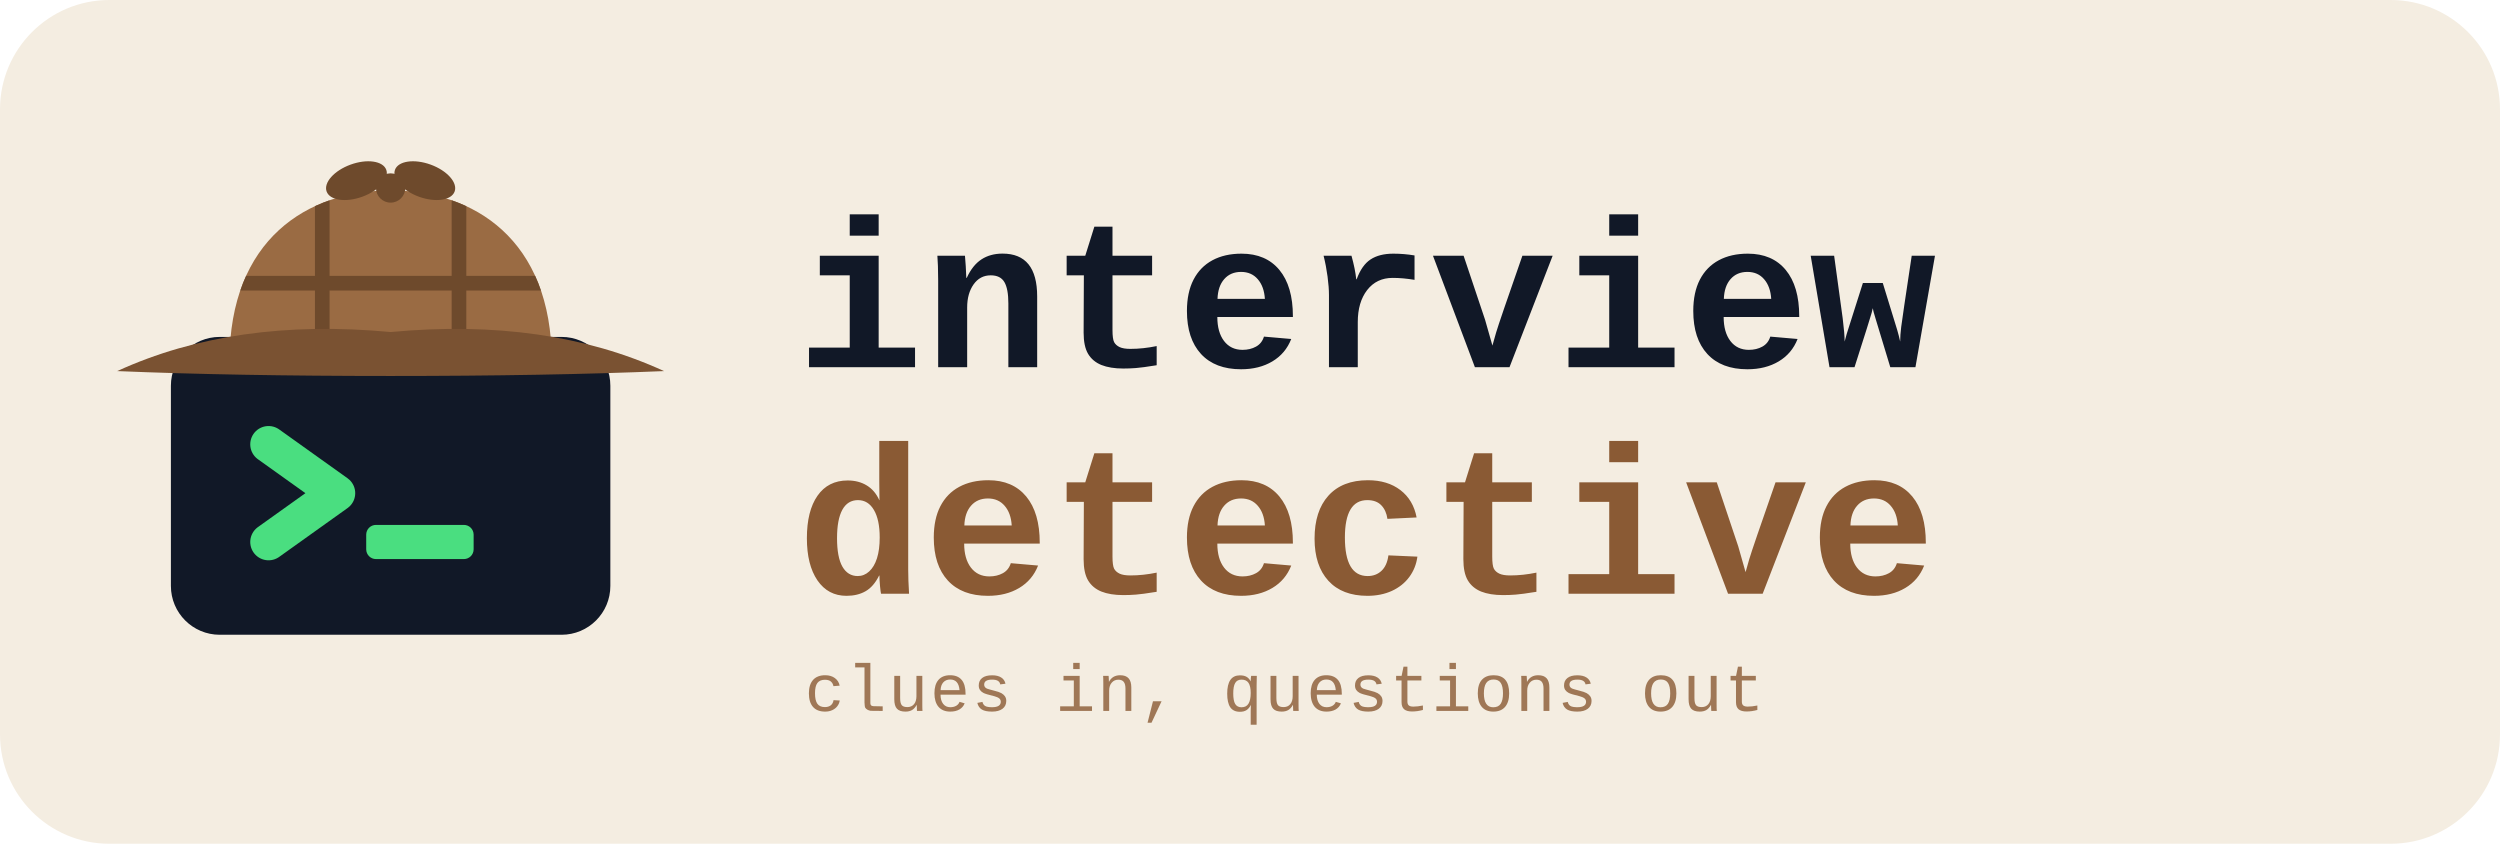
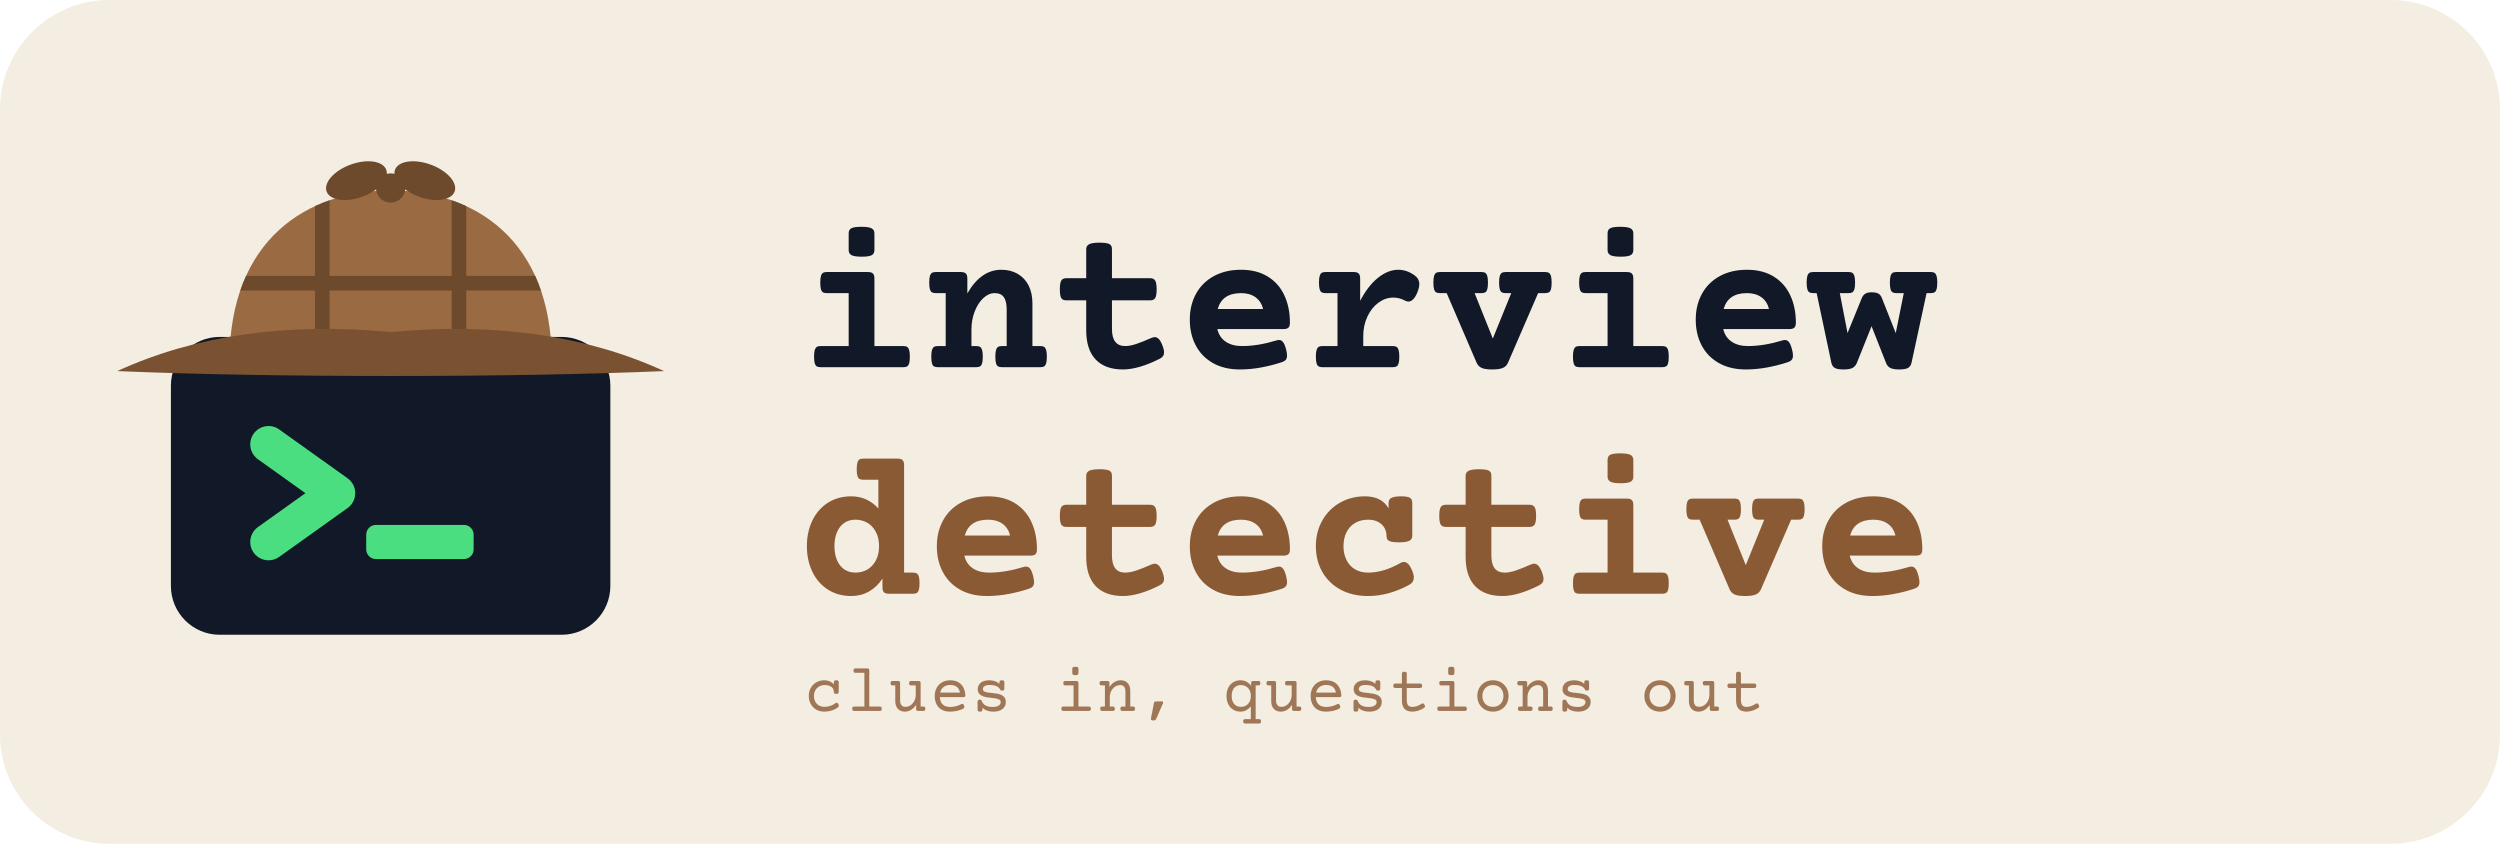
<svg xmlns="http://www.w3.org/2000/svg" viewBox="0 0 640 216" role="img" aria-label="interview-detective">
  <rect width="640" height="216" rx="28" fill="#F4EDE1" />
  <g transform="translate(20 20) scale(0.625)">
    <defs>
      <clipPath id="dome">
        <path d="M62 116 C62 66 94 46 128 46 C162 46 194 66 194 116 Z" />
      </clipPath>
    </defs>
    <rect x="38" y="106" width="180" height="122" rx="20" fill="#111827" />
    <path d="M78 150 L106 170 L78 190" fill="none" stroke="#4ADE80" stroke-width="15" stroke-linecap="round" stroke-linejoin="round" />
    <rect x="118" y="183" width="44" height="14" rx="4" fill="#4ADE80" />
    <path d="M62 116 C62 66 94 46 128 46 C162 46 194 66 194 116 Z" fill="#9A6B43" />
    <g clip-path="url(#dome)" stroke="#6E4A2C" stroke-width="6">
      <path d="M100 30 V120 M156 30 V120 M50 84 H210" />
    </g>
    <path d="M16 120 Q64 98 128 104 Q192 98 240 120 Q192 122 128 122 Q64 122 16 120 Z" fill="#7A5232" />
    <g fill="#6E4A2C">
      <ellipse cx="114" cy="42" rx="13" ry="7" transform="rotate(-20 114 42)" />
      <ellipse cx="142" cy="42" rx="13" ry="7" transform="rotate(20 142 42)" />
      <circle cx="128" cy="45" r="6" />
    </g>
  </g>
-   <g font-family="'Courier Prime', 'Courier New', Courier, monospace" font-weight="700" font-size="54">
-     <text x="204" y="94" fill="#111827">interview</text>
-     <text x="204" y="152" fill="#8A5A34">detective</text>
-   </g>
-   <text x="206" y="182" fill="#8A5A34" fill-opacity="0.8" font-family="'Courier Prime', 'Courier New', Courier, monospace" font-weight="400" font-size="17" letter-spacing="0.5">clues in, questions out</text>
+   <path fill="#111827" d="M223.85 71.3V88.59H231.26Q231.9 88.59 232.24 88.82Q232.58 89.04 232.75 89.62Q232.92 90.2 232.92 91.31Q232.92 92.42 232.75 93Q232.58 93.58 232.24 93.79Q231.9 94 231.26 94H210.06Q209.43 94 209.09 93.79Q208.75 93.58 208.57 93Q208.4 92.42 208.4 91.31Q208.4 90.2 208.57 89.62Q208.75 89.04 209.09 88.82Q209.43 88.59 210.06 88.59H217.26V75.04H211.65Q211.01 75.04 210.67 74.83Q210.33 74.62 210.16 74.04Q209.99 73.46 209.99 72.35Q209.99 71.25 210.16 70.67Q210.33 70.08 210.67 69.86Q211.01 69.64 211.65 69.64H222.19Q223.09 69.64 223.47 70.02Q223.85 70.4 223.85 71.3ZM223.85 59.72V64.05Q223.85 64.94 223.16 65.33Q222.46 65.71 220.61 65.71Q218.77 65.71 218.01 65.33Q217.26 64.94 217.26 64.05V59.72Q217.26 58.8 217.95 58.43Q218.63 58.06 220.48 58.06Q222.35 58.06 223.1 58.44Q223.85 58.83 223.85 59.72ZM264.3 77.65V88.59H266.33Q266.96 88.59 267.31 88.82Q267.65 89.04 267.82 89.62Q267.99 90.2 267.99 91.31Q267.99 92.42 267.82 93Q267.65 93.58 267.31 93.79Q266.96 94 266.33 94H256.47Q255.84 94 255.5 93.79Q255.15 93.58 254.98 93Q254.81 92.42 254.81 91.31Q254.81 90.2 254.98 89.62Q255.15 89.04 255.5 88.82Q255.84 88.59 256.47 88.59H257.71V79.21Q257.71 77.15 257 76.1Q256.29 75.04 254.62 75.04Q253.1 75.04 251.72 76.32Q250.35 77.6 249.52 79.74Q248.69 81.87 248.69 84.3V88.59H249.93Q250.56 88.59 250.91 88.82Q251.25 89.04 251.42 89.62Q251.59 90.2 251.59 91.31Q251.59 92.42 251.42 93Q251.25 93.58 250.91 93.79Q250.56 94 249.93 94H240.07Q239.44 94 239.09 93.79Q238.75 93.58 238.58 93Q238.41 92.42 238.41 91.31Q238.41 90.2 238.58 89.62Q238.75 89.04 239.09 88.82Q239.44 88.59 240.07 88.59H242.1V75.04H239.54Q238.91 75.04 238.57 74.83Q238.22 74.62 238.05 74.04Q237.88 73.46 237.88 72.35Q237.88 71.25 238.05 70.67Q238.22 70.08 238.57 69.86Q238.91 69.64 239.54 69.64H245.98Q246.87 69.64 247.26 70.02Q247.64 70.4 247.64 71.3V75.12Q251.12 69.06 256.34 69.06Q258.74 69.06 260.54 70.11Q262.35 71.17 263.33 73.1Q264.3 75.04 264.3 77.65ZM284.66 63.78V71.22H294.44Q295.36 71.22 295.73 71.83Q296.1 72.43 296.1 74.07Q296.1 75.7 295.73 76.29Q295.36 76.89 294.44 76.89H284.66V84.22Q284.66 88.59 288.06 88.59Q289.27 88.59 290.89 88.05Q292.51 87.51 294.68 86.54Q295.26 86.3 295.6 86.3Q296.15 86.3 296.63 86.76Q297.1 87.22 297.52 88.28Q298 89.46 298 90.2Q298 90.78 297.72 91.17Q297.45 91.55 296.89 91.84Q291.46 94.58 287.48 94.58Q282.89 94.58 280.48 92.02Q278.07 89.46 278.07 84.56V76.89H272.98Q272.05 76.89 271.68 76.29Q271.32 75.7 271.32 74.07Q271.32 72.43 271.68 71.83Q272.05 71.22 272.98 71.22H278.07V63.78Q278.07 62.89 278.87 62.5Q279.67 62.12 281.55 62.12Q282.79 62.12 283.46 62.29Q284.13 62.46 284.39 62.81Q284.66 63.15 284.66 63.78ZM330.22 82.61Q330.22 83.51 329.84 83.88Q329.46 84.24 328.56 84.24H311.63Q312.13 86.35 313.78 87.47Q315.43 88.59 317.96 88.59Q322.05 88.59 326.82 87.14Q327.13 87.04 327.45 87.04Q328.03 87.04 328.45 87.57Q328.88 88.09 329.22 89.36Q329.48 90.33 329.48 91.02Q329.48 91.71 329.18 92.09Q328.88 92.47 328.19 92.71Q325.55 93.58 322.81 94.08Q320.07 94.58 317.43 94.58Q313.42 94.58 310.52 92.95Q307.62 91.31 306.11 88.42Q304.59 85.54 304.59 81.82Q304.59 78.13 306.17 75.23Q307.75 72.33 310.73 70.69Q313.71 69.06 317.7 69.06Q321.7 69.06 324.52 70.78Q327.35 72.51 328.78 75.58Q330.22 78.65 330.22 82.61ZM311.74 79.1H323.34Q322.89 77.18 321.43 76.11Q319.96 75.04 317.7 75.04Q312.87 75.04 311.74 79.1ZM362.18 70.53Q363.34 71.38 363.34 72.75Q363.34 73.62 362.86 74.8Q362.39 75.99 361.79 76.6Q361.2 77.2 360.54 77.2Q360.17 77.2 359.75 76.99Q358.27 76.18 356.69 76.18Q354.66 76.18 352.9 77.47Q351.13 78.76 350.06 81.03Q348.99 83.29 348.99 86.09V88.59H356.56Q357.19 88.59 357.54 88.82Q357.88 89.04 358.05 89.62Q358.22 90.2 358.22 91.31Q358.22 92.42 358.05 93Q357.88 93.58 357.54 93.79Q357.19 94 356.56 94H338.53Q337.89 94 337.55 93.79Q337.21 93.58 337.04 93Q336.86 92.42 336.86 91.31Q336.86 90.2 337.04 89.62Q337.21 89.04 337.55 88.82Q337.89 88.59 338.53 88.59H342.4V75.04H339.32Q338.68 75.04 338.34 74.83Q338 74.62 337.83 74.04Q337.66 73.46 337.66 72.35Q337.66 71.25 337.83 70.67Q338 70.08 338.34 69.86Q338.68 69.64 339.32 69.64H346.54Q347.44 69.64 347.82 70.02Q348.2 70.4 348.2 71.3V77.02Q350.18 73.2 352.75 71.13Q355.32 69.06 357.96 69.06Q360.2 69.06 362.18 70.53ZM397.22 72.35Q397.22 73.46 397.05 74.04Q396.88 74.62 396.53 74.83Q396.19 75.04 395.56 75.04H393.76L386.04 92.87Q385.64 93.79 384.75 94.18Q383.85 94.58 382 94.58Q380.16 94.58 379.29 94.18Q378.42 93.79 378.02 92.87L370.35 75.04H368.61Q367.98 75.04 367.63 74.83Q367.29 74.62 367.12 74.04Q366.95 73.46 366.95 72.35Q366.95 71.25 367.12 70.67Q367.29 70.08 367.63 69.86Q367.98 69.64 368.61 69.64H379.26Q379.9 69.64 380.24 69.86Q380.58 70.08 380.75 70.67Q380.92 71.25 380.92 72.35Q380.92 73.46 380.75 74.04Q380.58 74.62 380.24 74.83Q379.9 75.04 379.26 75.04H377.5L382.16 86.67L386.88 75.04H385.43Q384.8 75.04 384.46 74.83Q384.11 74.62 383.94 74.04Q383.77 73.46 383.77 72.35Q383.77 71.25 383.94 70.67Q384.11 70.08 384.46 69.86Q384.8 69.64 385.43 69.64H395.56Q396.19 69.64 396.53 69.86Q396.88 70.08 397.05 70.67Q397.22 71.25 397.22 72.35ZM418.13 71.3V88.59H425.54Q426.17 88.59 426.51 88.82Q426.86 89.04 427.03 89.62Q427.2 90.2 427.2 91.31Q427.2 92.42 427.03 93Q426.86 93.58 426.51 93.79Q426.17 94 425.54 94H404.34Q403.71 94 403.36 93.79Q403.02 93.58 402.85 93Q402.68 92.42 402.68 91.31Q402.68 90.2 402.85 89.62Q403.02 89.04 403.36 88.82Q403.71 88.59 404.34 88.59H411.54V75.04H405.92Q405.29 75.04 404.94 74.83Q404.6 74.62 404.43 74.04Q404.26 73.46 404.26 72.35Q404.26 71.25 404.43 70.67Q404.6 70.08 404.94 69.86Q405.29 69.64 405.92 69.64H416.47Q417.36 69.64 417.75 70.02Q418.13 70.4 418.13 71.3ZM418.13 59.72V64.05Q418.13 64.94 417.43 65.33Q416.73 65.71 414.88 65.71Q413.04 65.71 412.29 65.33Q411.54 64.94 411.54 64.05V59.72Q411.54 58.8 412.22 58.43Q412.91 58.06 414.75 58.06Q416.62 58.06 417.38 58.44Q418.13 58.83 418.13 59.72ZM459.74 82.61Q459.74 83.51 459.35 83.88Q458.97 84.24 458.07 84.24H441.15Q441.65 86.35 443.3 87.47Q444.94 88.59 447.47 88.59Q451.56 88.59 456.33 87.14Q456.65 87.04 456.97 87.04Q457.55 87.04 457.97 87.57Q458.39 88.09 458.73 89.36Q459 90.33 459 91.02Q459 91.71 458.69 92.09Q458.39 92.47 457.71 92.71Q455.07 93.58 452.33 94.08Q449.58 94.58 446.95 94.58Q442.94 94.58 440.04 92.95Q437.14 91.31 435.62 88.42Q434.11 85.54 434.11 81.82Q434.11 78.13 435.69 75.23Q437.27 72.33 440.25 70.69Q443.23 69.06 447.21 69.06Q451.22 69.06 454.04 70.78Q456.86 72.51 458.3 75.58Q459.74 78.65 459.74 82.61ZM441.25 79.1H452.85Q452.41 77.18 450.94 76.11Q449.48 75.04 447.21 75.04Q442.39 75.04 441.25 79.1ZM495.94 72.35Q495.94 73.46 495.77 74.04Q495.59 74.62 495.25 74.83Q494.91 75.04 494.28 75.04H493.2L489.35 92.87Q489.13 93.82 488.44 94.2Q487.74 94.58 486.16 94.58Q484.63 94.58 483.89 94.18Q483.15 93.79 482.81 92.87L479.12 83.51L475.37 92.87Q475 93.79 474.26 94.18Q473.53 94.58 471.97 94.58Q470.39 94.58 469.72 94.2Q469.04 93.82 468.83 92.87L465.06 75.04H464.17Q463.53 75.04 463.19 74.83Q462.85 74.62 462.68 74.04Q462.5 73.46 462.5 72.35Q462.5 71.25 462.68 70.67Q462.85 70.08 463.19 69.86Q463.53 69.64 464.17 69.64H473.24Q473.87 69.64 474.21 69.86Q474.55 70.08 474.73 70.67Q474.9 71.25 474.9 72.35Q474.9 73.46 474.73 74.04Q474.55 74.62 474.21 74.83Q473.87 75.04 473.24 75.04H470.99L472.97 85.27L476.61 76.33Q476.9 75.6 477.48 75.21Q478.06 74.83 479.14 74.83Q480.28 74.83 480.84 75.15Q481.41 75.46 481.7 76.15L485.31 85.27L487.37 75.04H485.47Q484.84 75.04 484.49 74.83Q484.15 74.62 483.98 74.04Q483.81 73.46 483.81 72.35Q483.81 71.25 483.98 70.67Q484.15 70.08 484.49 69.86Q484.84 69.64 485.47 69.64H494.28Q494.91 69.64 495.25 69.86Q495.59 70.08 495.77 70.67Q495.94 71.25 495.94 72.35Z" />
+   <path fill="#8A5A34" d="M231.45 119.07V146.59H233.74Q234.38 146.59 234.72 146.81Q235.06 147.02 235.23 147.6Q235.4 148.18 235.4 149.28Q235.4 150.39 235.23 150.97Q235.06 151.55 234.72 151.78Q234.38 152 233.74 152H227.57Q226.68 152 226.29 151.62Q225.91 151.24 225.91 150.34V148.12Q224.54 150.23 222.48 151.41Q220.43 152.58 217.92 152.58Q214.47 152.58 211.88 150.89Q209.3 149.21 207.93 146.3Q206.56 143.4 206.56 139.82Q206.56 136.23 207.93 133.33Q209.3 130.43 211.88 128.74Q214.47 127.06 217.92 127.06Q219.98 127.06 221.75 127.86Q223.51 128.67 224.86 130.17V122.81H220.98Q220.35 122.81 220 122.6Q219.66 122.39 219.49 121.81Q219.32 121.23 219.32 120.12Q219.32 119.01 219.49 118.43Q219.66 117.85 220 117.63Q220.35 117.41 220.98 117.41H229.79Q230.68 117.41 231.07 117.79Q231.45 118.17 231.45 119.07ZM213.62 139.82Q213.62 141.88 214.27 143.4Q214.92 144.93 216.13 145.76Q217.34 146.59 218.98 146.59Q220.66 146.59 222.04 145.8Q223.41 145.01 224.22 143.47Q225.04 141.93 225.04 139.82Q225.04 137.71 224.22 136.17Q223.41 134.62 222.04 133.83Q220.66 133.04 218.98 133.04Q217.34 133.04 216.13 133.87Q214.92 134.7 214.27 136.23Q213.62 137.76 213.62 139.82ZM265.46 140.61Q265.46 141.51 265.08 141.88Q264.7 142.24 263.8 142.24H246.87Q247.37 144.35 249.02 145.47Q250.67 146.59 253.2 146.59Q257.29 146.59 262.06 145.14Q262.38 145.04 262.69 145.04Q263.27 145.04 263.7 145.57Q264.12 146.09 264.46 147.36Q264.72 148.33 264.72 149.02Q264.72 149.71 264.42 150.09Q264.12 150.47 263.43 150.71Q260.79 151.58 258.05 152.08Q255.31 152.58 252.67 152.58Q248.67 152.58 245.77 150.95Q242.87 149.31 241.35 146.42Q239.83 143.54 239.83 139.82Q239.83 136.13 241.42 133.23Q243 130.33 245.98 128.69Q248.96 127.06 252.94 127.06Q256.95 127.06 259.77 128.78Q262.59 130.51 264.02 133.58Q265.46 136.65 265.46 140.61ZM246.98 137.1H258.58Q258.13 135.18 256.67 134.11Q255.21 133.04 252.94 133.04Q248.11 133.04 246.98 137.1ZM284.66 121.78V129.22H294.44Q295.36 129.22 295.73 129.83Q296.1 130.43 296.1 132.07Q296.1 133.7 295.73 134.29Q295.36 134.89 294.44 134.89H284.66V142.22Q284.66 146.59 288.06 146.59Q289.27 146.59 290.89 146.05Q292.51 145.51 294.68 144.54Q295.26 144.3 295.6 144.3Q296.15 144.3 296.63 144.76Q297.1 145.22 297.52 146.28Q298 147.46 298 148.2Q298 148.78 297.72 149.17Q297.45 149.55 296.89 149.84Q291.46 152.58 287.48 152.58Q282.89 152.58 280.48 150.02Q278.07 147.46 278.07 142.56V134.89H272.98Q272.05 134.89 271.68 134.29Q271.32 133.7 271.32 132.07Q271.32 130.43 271.68 129.83Q272.05 129.22 272.98 129.22H278.07V121.78Q278.07 120.89 278.87 120.5Q279.67 120.12 281.55 120.12Q282.79 120.12 283.46 120.29Q284.13 120.46 284.39 120.81Q284.66 121.15 284.66 121.78ZM330.22 140.61Q330.22 141.51 329.84 141.88Q329.46 142.24 328.56 142.24H311.63Q312.13 144.35 313.78 145.47Q315.43 146.59 317.96 146.59Q322.05 146.59 326.82 145.14Q327.13 145.04 327.45 145.04Q328.03 145.04 328.45 145.57Q328.88 146.09 329.22 147.36Q329.48 148.33 329.48 149.02Q329.48 149.71 329.18 150.09Q328.88 150.47 328.19 150.71Q325.55 151.58 322.81 152.08Q320.07 152.58 317.43 152.58Q313.42 152.58 310.52 150.95Q307.62 149.31 306.11 146.42Q304.59 143.54 304.59 139.82Q304.59 136.13 306.17 133.23Q307.75 130.33 310.73 128.69Q313.71 127.06 317.7 127.06Q321.7 127.06 324.52 128.78Q327.35 130.51 328.78 133.58Q330.22 136.65 330.22 140.61ZM311.74 137.1H323.34Q322.89 135.18 321.43 134.11Q319.96 133.04 317.7 133.04Q312.87 133.04 311.74 137.1ZM361.54 128.72V137.18Q361.54 138.08 360.74 138.46Q359.94 138.84 358.06 138.84Q356.82 138.84 356.15 138.67Q355.48 138.5 355.22 138.16Q354.95 137.81 354.95 137.18Q354.95 136.07 354.41 135.12Q353.87 134.18 352.8 133.61Q351.74 133.04 350.23 133.04Q348.33 133.04 346.91 133.87Q345.49 134.7 344.71 136.25Q343.93 137.79 343.93 139.82Q343.93 141.85 344.71 143.39Q345.49 144.93 346.91 145.76Q348.33 146.59 350.23 146.59Q352.26 146.59 354.39 145.94Q356.51 145.28 358.51 144.12Q358.99 143.85 359.38 143.85Q360.57 143.85 361.46 145.94Q361.94 147.07 361.94 147.86Q361.94 149.05 360.81 149.68Q358.35 151.05 355.65 151.82Q352.95 152.58 350.23 152.58Q346.22 152.58 343.19 150.95Q340.16 149.31 338.51 146.41Q336.86 143.51 336.86 139.82Q336.86 136.13 338.53 133.21Q340.19 130.3 343.05 128.68Q345.91 127.06 349.44 127.06Q353.71 127.06 355.48 130.14V128.72Q355.48 127.82 356.24 127.44Q357.01 127.06 358.7 127.06Q360.33 127.06 360.94 127.43Q361.54 127.79 361.54 128.72ZM381.79 121.78V129.22H391.58Q392.5 129.22 392.87 129.83Q393.24 130.43 393.24 132.07Q393.24 133.7 392.87 134.29Q392.5 134.89 391.58 134.89H381.79V142.22Q381.79 146.59 385.2 146.59Q386.41 146.59 388.03 146.05Q389.65 145.51 391.81 144.54Q392.39 144.3 392.74 144.3Q393.29 144.3 393.76 144.76Q394.24 145.22 394.66 146.28Q395.14 147.46 395.14 148.2Q395.14 148.78 394.86 149.17Q394.58 149.55 394.03 149.84Q388.6 152.58 384.62 152.58Q380.03 152.58 377.61 150.02Q375.2 147.46 375.2 142.56V134.89H370.11Q369.19 134.89 368.82 134.29Q368.45 133.7 368.45 132.07Q368.45 130.43 368.82 129.83Q369.19 129.22 370.11 129.22H375.2V121.78Q375.2 120.89 376.01 120.5Q376.81 120.12 378.68 120.12Q379.92 120.12 380.59 120.29Q381.27 120.46 381.53 120.81Q381.79 121.15 381.79 121.78ZM418.13 129.3V146.59H425.54Q426.17 146.59 426.51 146.82Q426.86 147.04 427.03 147.62Q427.2 148.2 427.2 149.31Q427.2 150.42 427.03 151Q426.86 151.58 426.51 151.79Q426.17 152 425.54 152H404.34Q403.71 152 403.36 151.79Q403.02 151.58 402.85 151Q402.68 150.42 402.68 149.31Q402.68 148.2 402.85 147.62Q403.02 147.04 403.36 146.82Q403.71 146.59 404.34 146.59H411.54V133.04H405.92Q405.29 133.04 404.94 132.83Q404.6 132.62 404.43 132.04Q404.26 131.46 404.26 130.35Q404.26 129.25 404.43 128.67Q404.6 128.08 404.94 127.86Q405.29 127.64 405.92 127.64H416.47Q417.36 127.64 417.75 128.02Q418.13 128.4 418.13 129.3ZM418.13 117.72V122.05Q418.13 122.94 417.43 123.33Q416.73 123.71 414.88 123.71Q413.04 123.71 412.29 123.33Q411.54 122.94 411.54 122.05V117.72Q411.54 116.8 412.22 116.43Q412.91 116.06 414.75 116.06Q416.62 116.06 417.38 116.44Q418.13 116.83 418.13 117.72ZM461.98 130.35Q461.98 131.46 461.81 132.04Q461.63 132.62 461.29 132.83Q460.95 133.04 460.32 133.04H458.52L450.8 150.87Q450.4 151.79 449.5 152.18Q448.61 152.58 446.76 152.58Q444.92 152.58 444.05 152.18Q443.18 151.79 442.78 150.87L435.11 133.04H433.37Q432.74 133.04 432.39 132.83Q432.05 132.62 431.88 132.04Q431.71 131.46 431.71 130.35Q431.71 129.25 431.88 128.67Q432.05 128.08 432.39 127.86Q432.74 127.64 433.37 127.64H444.02Q444.65 127.64 445 127.86Q445.34 128.08 445.51 128.67Q445.68 129.25 445.68 130.35Q445.68 131.46 445.51 132.04Q445.34 132.62 445 132.83Q444.65 133.04 444.02 133.04H442.25L446.92 144.67L451.64 133.04H450.19Q449.56 133.04 449.21 132.83Q448.87 132.62 448.7 132.04Q448.53 131.46 448.53 130.35Q448.53 129.25 448.7 128.67Q448.87 128.08 449.21 127.86Q449.56 127.64 450.19 127.64H460.32Q460.95 127.64 461.29 127.86Q461.63 128.08 461.81 128.67Q461.98 129.25 461.98 130.35ZM492.11 140.61Q492.11 141.51 491.73 141.88Q491.35 142.24 490.45 142.24H473.53Q474.03 144.35 475.67 145.47Q477.32 146.59 479.85 146.59Q483.94 146.59 488.71 145.14Q489.03 145.04 489.35 145.04Q489.93 145.04 490.35 145.57Q490.77 146.09 491.11 147.36Q491.38 148.33 491.38 149.02Q491.38 149.71 491.07 150.09Q490.77 150.47 490.08 150.71Q487.45 151.58 484.71 152.08Q481.96 152.58 479.33 152.58Q475.32 152.58 472.42 150.95Q469.52 149.31 468 146.42Q466.49 143.54 466.49 139.82Q466.49 136.13 468.07 133.23Q469.65 130.33 472.63 128.69Q475.61 127.06 479.59 127.06Q483.6 127.06 486.42 128.78Q489.24 130.51 490.68 133.58Q492.11 136.65 492.11 140.61ZM473.63 137.1H485.23Q484.78 135.18 483.32 134.11Q481.86 133.04 479.59 133.04Q474.76 133.04 473.63 137.1Z" />
+   <path fill="#8A5A34" fill-opacity="0.8" d="M214.71 174.69V177.09Q214.71 177.38 214.57 177.51Q214.43 177.63 214.08 177.63Q213.74 177.63 213.6 177.51Q213.46 177.38 213.46 177.09Q213.46 176.59 213.2 176.2Q212.93 175.81 212.4 175.59Q211.88 175.38 211.14 175.38Q210.34 175.38 209.71 175.73Q209.08 176.09 208.72 176.73Q208.37 177.37 208.37 178.17Q208.37 178.97 208.7 179.61Q209.04 180.24 209.65 180.6Q210.26 180.95 211.06 180.95Q211.82 180.95 212.54 180.72Q213.25 180.48 213.84 180.03Q214.02 179.9 214.17 179.9Q214.41 179.9 214.62 180.24Q214.74 180.45 214.74 180.64Q214.74 180.93 214.48 181.12Q213.81 181.62 212.91 181.9Q212 182.18 211.06 182.18Q209.87 182.18 208.96 181.66Q208.05 181.14 207.55 180.22Q207.05 179.31 207.05 178.17Q207.05 177.02 207.56 176.11Q208.07 175.19 208.98 174.67Q209.88 174.15 211.06 174.15Q211.79 174.15 212.41 174.42Q213.03 174.69 213.46 175.19V174.69Q213.46 174.4 213.6 174.27Q213.74 174.15 214.08 174.15Q214.43 174.15 214.57 174.27Q214.71 174.4 214.71 174.69ZM222.53 171.67V180.87H225.19Q225.48 180.87 225.6 181Q225.72 181.13 225.72 181.44Q225.72 181.74 225.6 181.87Q225.48 182 225.19 182H218.69Q218.4 182 218.28 181.87Q218.16 181.74 218.16 181.44Q218.16 181.13 218.28 181Q218.4 180.87 218.69 180.87H221.28V172.24H219.02Q218.74 172.24 218.61 172.11Q218.49 171.98 218.49 171.67Q218.49 171.37 218.61 171.24Q218.74 171.11 219.02 171.11H222.01Q222.29 171.11 222.41 171.24Q222.53 171.37 222.53 171.67ZM235.68 174.89V180.87H236.36Q236.64 180.87 236.76 181Q236.88 181.13 236.88 181.44Q236.88 181.74 236.76 181.87Q236.64 182 236.36 182H235.04Q234.76 182 234.64 181.88Q234.52 181.75 234.52 181.44V180.44Q233.97 181.29 233.23 181.73Q232.5 182.18 231.65 182.18Q230.9 182.18 230.34 181.85Q229.79 181.53 229.49 180.91Q229.19 180.3 229.19 179.48V175.46H228.51Q228.23 175.46 228.1 175.33Q227.98 175.2 227.98 174.89Q227.98 174.59 228.1 174.46Q228.23 174.33 228.51 174.33H229.91Q230.19 174.33 230.31 174.46Q230.43 174.59 230.43 174.89V179.35Q230.43 180.09 230.77 180.52Q231.11 180.95 231.78 180.95Q232.48 180.95 233.09 180.55Q233.7 180.14 234.07 179.43Q234.43 178.71 234.43 177.83V175.46H233.26Q232.97 175.46 232.85 175.33Q232.73 175.2 232.73 174.89Q232.73 174.59 232.85 174.46Q232.97 174.33 233.26 174.33H235.16Q235.44 174.33 235.56 174.46Q235.68 174.59 235.68 174.89ZM247.14 177.96Q247.14 178.24 247.02 178.36Q246.9 178.47 246.61 178.47H240.6Q240.66 179.71 241.34 180.34Q242.01 180.98 243.25 180.98Q244.02 180.98 244.76 180.78Q245.51 180.59 246.07 180.27Q246.21 180.19 246.33 180.19Q246.62 180.19 246.8 180.63Q246.88 180.8 246.88 180.95Q246.88 181.28 246.51 181.46Q245.87 181.78 245 181.98Q244.13 182.18 243.25 182.18Q242 182.18 241.11 181.7Q240.22 181.22 239.76 180.31Q239.29 179.41 239.29 178.17Q239.29 176.98 239.8 176.06Q240.3 175.15 241.2 174.65Q242.1 174.15 243.25 174.15Q244.46 174.15 245.31 174.63Q246.16 175.12 246.61 175.98Q247.07 176.84 247.14 177.96ZM240.69 177.31H245.76Q245.58 176.36 244.96 175.85Q244.33 175.35 243.25 175.35Q242.23 175.35 241.56 175.87Q240.89 176.39 240.69 177.31ZM257.11 174.69V176.26Q257.11 176.55 256.97 176.68Q256.83 176.8 256.48 176.8Q256.2 176.8 256.09 176.59Q255.73 175.91 255.05 175.63Q254.37 175.35 253.32 175.35Q252.52 175.35 252.06 175.64Q251.61 175.92 251.61 176.44Q251.61 176.7 251.78 176.87Q251.95 177.04 252.28 177.14Q252.56 177.24 252.92 177.29Q253.28 177.33 253.85 177.39Q254.66 177.48 255.15 177.56Q255.65 177.64 256.09 177.8Q256.75 178.04 257.12 178.5Q257.49 178.95 257.49 179.7Q257.49 180.45 257.11 181.01Q256.73 181.57 256.01 181.88Q255.28 182.18 254.27 182.18Q253.37 182.18 252.69 181.93Q252.01 181.68 251.5 181.18V181.64Q251.5 181.93 251.36 182.06Q251.22 182.18 250.88 182.18Q250.54 182.18 250.4 182.06Q250.26 181.93 250.26 181.64V179.65Q250.26 179.36 250.4 179.24Q250.54 179.11 250.88 179.11Q251.06 179.11 251.16 179.19Q251.26 179.27 251.33 179.45Q251.63 180.25 252.33 180.61Q253.02 180.98 254.19 180.98Q255.15 180.98 255.66 180.63Q256.18 180.28 256.18 179.7Q256.18 179.42 256 179.24Q255.81 179.05 255.47 178.94Q255.18 178.85 254.8 178.78Q254.43 178.72 253.85 178.66Q253.06 178.58 252.54 178.49Q252.02 178.4 251.58 178.22Q250.97 177.98 250.64 177.55Q250.3 177.13 250.3 176.44Q250.3 175.72 250.68 175.2Q251.06 174.68 251.72 174.41Q252.39 174.15 253.24 174.15Q254.04 174.15 254.71 174.39Q255.38 174.63 255.86 175.06V174.69Q255.86 174.4 256 174.27Q256.14 174.15 256.48 174.15Q256.83 174.15 256.97 174.27Q257.11 174.4 257.11 174.69ZM276.08 174.89V180.87H278.74Q279.03 180.87 279.15 181Q279.27 181.13 279.27 181.44Q279.27 181.74 279.15 181.87Q279.03 182 278.74 182H272.24Q271.95 182 271.83 181.87Q271.71 181.74 271.71 181.44Q271.71 181.13 271.83 181Q271.95 180.87 272.24 180.87H274.83V175.46H272.73Q272.45 175.46 272.33 175.33Q272.21 175.2 272.21 174.89Q272.21 174.59 272.33 174.46Q272.45 174.33 272.73 174.33H275.56Q275.84 174.33 275.96 174.46Q276.08 174.59 276.08 174.89ZM276.08 171.23V172.3Q276.08 172.6 275.91 172.72Q275.75 172.84 275.29 172.84Q274.83 172.84 274.67 172.72Q274.5 172.6 274.5 172.3V171.23Q274.5 170.93 274.67 170.81Q274.83 170.69 275.29 170.69Q275.75 170.69 275.91 170.81Q276.08 170.93 276.08 171.23ZM289.35 176.85V180.87H290.03Q290.32 180.87 290.44 181Q290.56 181.13 290.56 181.44Q290.56 181.74 290.44 181.87Q290.32 182 290.03 182H287.34Q287.06 182 286.94 181.87Q286.82 181.74 286.82 181.44Q286.82 181.13 286.94 181Q287.06 180.87 287.34 180.87H288.11V176.98Q288.11 176.24 287.77 175.81Q287.43 175.38 286.76 175.38Q286.06 175.38 285.45 175.78Q284.84 176.19 284.47 176.9Q284.11 177.62 284.11 178.5V180.87H284.87Q285.15 180.87 285.27 181Q285.39 181.13 285.39 181.44Q285.39 181.74 285.27 181.87Q285.15 182 284.87 182H282.18Q281.9 182 281.78 181.87Q281.66 181.74 281.66 181.44Q281.66 181.13 281.78 181Q281.9 180.87 282.18 180.87H282.86V175.46H282.02Q281.73 175.46 281.61 175.33Q281.49 175.2 281.49 174.89Q281.49 174.59 281.61 174.46Q281.73 174.33 282.02 174.33H283.5Q283.78 174.33 283.9 174.46Q284.02 174.59 284.02 174.89V175.89Q284.57 175.04 285.31 174.6Q286.04 174.15 286.89 174.15Q287.64 174.15 288.2 174.48Q288.76 174.8 289.05 175.42Q289.35 176.03 289.35 176.85ZM297.76 179.84Q297.76 179.96 297.71 180.08L295.95 184.1Q295.8 184.44 295.23 184.44Q294.63 184.44 294.63 184.03Q294.63 183.99 294.65 183.89L295.43 179.89Q295.46 179.73 295.58 179.65Q295.69 179.56 295.86 179.56H297.47Q297.61 179.56 297.69 179.64Q297.76 179.72 297.76 179.84ZM320.29 175.56V174.89Q320.29 174.59 320.41 174.46Q320.53 174.33 320.81 174.33H322.13Q322.41 174.33 322.53 174.46Q322.65 174.59 322.65 174.89Q322.65 175.2 322.53 175.33Q322.41 175.46 322.13 175.46H321.45V184.09H322.3Q322.58 184.09 322.7 184.22Q322.82 184.35 322.82 184.66Q322.82 184.96 322.7 185.09Q322.58 185.22 322.3 185.22H318.78Q318.5 185.22 318.37 185.09Q318.25 184.96 318.25 184.66Q318.25 184.35 318.37 184.22Q318.5 184.09 318.78 184.09H320.21V180.81Q319.13 182.18 317.57 182.18Q316.54 182.18 315.73 181.7Q314.92 181.21 314.45 180.3Q313.99 179.39 313.99 178.17Q313.99 176.94 314.45 176.03Q314.92 175.12 315.73 174.63Q316.54 174.15 317.57 174.15Q318.39 174.15 319.08 174.51Q319.77 174.88 320.29 175.56ZM315.3 178.17Q315.3 178.99 315.58 179.62Q315.86 180.25 316.39 180.6Q316.92 180.95 317.66 180.95Q318.4 180.95 318.97 180.62Q319.55 180.29 319.88 179.66Q320.21 179.03 320.21 178.17Q320.21 177.3 319.88 176.67Q319.55 176.04 318.97 175.71Q318.4 175.38 317.66 175.38Q316.92 175.38 316.39 175.73Q315.86 176.08 315.58 176.71Q315.3 177.34 315.3 178.17ZM331.92 174.89V180.87H332.6Q332.88 180.87 333 181Q333.12 181.13 333.12 181.44Q333.12 181.74 333 181.87Q332.88 182 332.6 182H331.28Q331 182 330.88 181.88Q330.76 181.75 330.76 181.44V180.44Q330.21 181.29 329.47 181.73Q328.74 182.18 327.89 182.18Q327.14 182.18 326.58 181.85Q326.03 181.53 325.73 180.91Q325.43 180.3 325.43 179.48V175.46H324.75Q324.47 175.46 324.34 175.33Q324.22 175.2 324.22 174.89Q324.22 174.59 324.34 174.46Q324.47 174.33 324.75 174.33H326.15Q326.43 174.33 326.55 174.46Q326.67 174.59 326.67 174.89V179.35Q326.67 180.09 327.01 180.52Q327.35 180.95 328.02 180.95Q328.72 180.95 329.33 180.55Q329.94 180.14 330.31 179.43Q330.67 178.71 330.67 177.83V175.46H329.5Q329.21 175.46 329.09 175.33Q328.97 175.2 328.97 174.89Q328.97 174.59 329.09 174.46Q329.21 174.33 329.5 174.33H331.4Q331.68 174.33 331.8 174.46Q331.92 174.59 331.92 174.89ZM343.38 177.96Q343.38 178.24 343.26 178.36Q343.14 178.47 342.85 178.47H336.84Q336.9 179.71 337.58 180.34Q338.25 180.98 339.49 180.98Q340.26 180.98 341 180.78Q341.75 180.59 342.31 180.27Q342.46 180.19 342.57 180.19Q342.86 180.19 343.04 180.63Q343.12 180.8 343.12 180.95Q343.12 181.28 342.75 181.46Q342.11 181.78 341.24 181.98Q340.37 182.18 339.49 182.18Q338.24 182.18 337.35 181.7Q336.46 181.22 336 180.31Q335.53 179.41 335.53 178.17Q335.53 176.98 336.04 176.06Q336.54 175.15 337.44 174.65Q338.34 174.15 339.49 174.15Q340.7 174.15 341.55 174.63Q342.4 175.12 342.85 175.98Q343.31 176.84 343.38 177.96ZM336.93 177.31H342Q341.82 176.36 341.2 175.85Q340.57 175.35 339.49 175.35Q338.47 175.35 337.8 175.87Q337.13 176.39 336.93 177.31ZM353.35 174.69V176.26Q353.35 176.55 353.21 176.68Q353.07 176.8 352.73 176.8Q352.44 176.8 352.33 176.59Q351.97 175.91 351.29 175.63Q350.61 175.35 349.56 175.35Q348.76 175.35 348.3 175.64Q347.85 175.92 347.85 176.44Q347.85 176.7 348.02 176.87Q348.19 177.04 348.52 177.14Q348.8 177.24 349.16 177.29Q349.52 177.33 350.09 177.39Q350.9 177.48 351.39 177.56Q351.89 177.64 352.33 177.8Q352.99 178.04 353.36 178.5Q353.73 178.95 353.73 179.7Q353.73 180.45 353.35 181.01Q352.97 181.57 352.25 181.88Q351.52 182.18 350.51 182.18Q349.61 182.18 348.93 181.93Q348.25 181.68 347.74 181.18V181.64Q347.74 181.93 347.6 182.06Q347.46 182.18 347.12 182.18Q346.78 182.18 346.64 182.06Q346.5 181.93 346.5 181.64V179.65Q346.5 179.36 346.64 179.24Q346.78 179.11 347.12 179.11Q347.3 179.11 347.4 179.19Q347.5 179.27 347.57 179.45Q347.87 180.25 348.57 180.61Q349.26 180.98 350.43 180.98Q351.39 180.98 351.9 180.63Q352.42 180.28 352.42 179.7Q352.42 179.42 352.24 179.24Q352.05 179.05 351.71 178.94Q351.42 178.85 351.04 178.78Q350.67 178.72 350.09 178.66Q349.31 178.58 348.78 178.49Q348.26 178.4 347.82 178.22Q347.21 177.98 346.88 177.55Q346.54 177.13 346.54 176.44Q346.54 175.72 346.92 175.2Q347.3 174.68 347.96 174.41Q348.63 174.15 349.48 174.15Q350.28 174.15 350.95 174.39Q351.62 174.63 352.1 175.06V174.69Q352.1 174.4 352.24 174.27Q352.38 174.15 352.73 174.15Q353.07 174.15 353.21 174.27Q353.35 174.4 353.35 174.69ZM360.13 172.5V174.99H363.54Q363.83 174.99 363.95 175.12Q364.07 175.25 364.07 175.56Q364.07 175.87 363.95 175.99Q363.83 176.12 363.54 176.12H360.13V179.14Q360.13 180.09 360.46 180.53Q360.79 180.97 361.6 180.97Q362.16 180.97 362.77 180.75Q363.39 180.52 363.96 180.15Q364.07 180.07 364.22 180.07Q364.5 180.07 364.7 180.45Q364.8 180.66 364.8 180.82Q364.8 181.09 364.53 181.25Q363.88 181.66 363.09 181.92Q362.29 182.18 361.6 182.18Q360.19 182.18 359.54 181.45Q358.89 180.71 358.89 179.25V176.12H357.2Q356.92 176.12 356.8 175.99Q356.68 175.87 356.68 175.56Q356.68 175.25 356.8 175.12Q356.92 174.99 357.2 174.99H358.89V172.5Q358.89 172.21 359.03 172.09Q359.17 171.96 359.51 171.96Q359.85 171.96 359.99 172.09Q360.13 172.21 360.13 172.5ZM372.32 174.89V180.87H374.98Q375.27 180.87 375.39 181Q375.51 181.13 375.51 181.44Q375.51 181.74 375.39 181.87Q375.27 182 374.98 182H368.48Q368.19 182 368.07 181.87Q367.95 181.74 367.95 181.44Q367.95 181.13 368.07 181Q368.19 180.87 368.48 180.87H371.07V175.46H368.97Q368.69 175.46 368.57 175.33Q368.45 175.2 368.45 174.89Q368.45 174.59 368.57 174.46Q368.69 174.33 368.97 174.33H371.8Q372.08 174.33 372.2 174.46Q372.32 174.59 372.32 174.89ZM372.32 171.23V172.3Q372.32 172.6 372.15 172.72Q371.99 172.84 371.53 172.84Q371.07 172.84 370.91 172.72Q370.74 172.6 370.74 172.3V171.23Q370.74 170.93 370.91 170.81Q371.07 170.69 371.53 170.69Q371.99 170.69 372.15 170.81Q372.32 170.93 372.32 171.23ZM386.19 178.17Q386.19 179.32 385.67 180.24Q385.15 181.15 384.24 181.67Q383.33 182.18 382.19 182.18Q381.05 182.18 380.14 181.67Q379.23 181.15 378.71 180.24Q378.19 179.32 378.19 178.17Q378.19 177.01 378.71 176.09Q379.23 175.18 380.14 174.66Q381.05 174.15 382.19 174.15Q383.33 174.15 384.24 174.66Q385.15 175.18 385.67 176.09Q386.19 177.01 386.19 178.17ZM379.5 178.17Q379.5 178.98 379.83 179.61Q380.17 180.25 380.78 180.6Q381.39 180.95 382.19 180.95Q383 180.95 383.61 180.6Q384.22 180.25 384.55 179.61Q384.88 178.98 384.88 178.17Q384.88 177.35 384.55 176.72Q384.22 176.08 383.61 175.73Q383 175.38 382.19 175.38Q381.39 175.38 380.78 175.73Q380.17 176.08 379.83 176.72Q379.5 177.35 379.5 178.17ZM396.29 176.85V180.87H396.97Q397.25 180.87 397.37 181Q397.49 181.13 397.49 181.44Q397.49 181.74 397.37 181.87Q397.25 182 396.97 182H394.28Q394 182 393.88 181.87Q393.76 181.74 393.76 181.44Q393.76 181.13 393.88 181Q394 180.87 394.28 180.87H395.04V176.98Q395.04 176.24 394.7 175.81Q394.36 175.38 393.7 175.38Q392.99 175.38 392.38 175.78Q391.77 176.19 391.41 176.9Q391.04 177.62 391.04 178.5V180.87H391.8Q392.09 180.87 392.21 181Q392.33 181.13 392.33 181.44Q392.33 181.74 392.21 181.87Q392.09 182 391.8 182H389.12Q388.83 182 388.71 181.87Q388.59 181.74 388.59 181.44Q388.59 181.13 388.71 181Q388.83 180.87 389.12 180.87H389.8V175.46H388.95Q388.67 175.46 388.55 175.33Q388.43 175.2 388.43 174.89Q388.43 174.59 388.55 174.46Q388.67 174.33 388.95 174.33H390.44Q390.72 174.33 390.84 174.46Q390.96 174.59 390.96 174.89V175.89Q391.51 175.04 392.24 174.6Q392.98 174.15 393.82 174.15Q394.58 174.15 395.13 174.48Q395.69 174.8 395.99 175.42Q396.29 176.03 396.29 176.85ZM406.81 174.69V176.26Q406.81 176.55 406.67 176.68Q406.53 176.8 406.19 176.8Q405.91 176.8 405.79 176.59Q405.44 175.91 404.76 175.63Q404.08 175.35 403.03 175.35Q402.22 175.35 401.77 175.64Q401.32 175.92 401.32 176.44Q401.32 176.7 401.49 176.87Q401.66 177.04 401.99 177.14Q402.27 177.24 402.63 177.29Q402.99 177.33 403.56 177.39Q404.37 177.48 404.86 177.56Q405.35 177.64 405.79 177.8Q406.46 178.04 406.83 178.5Q407.2 178.95 407.2 179.7Q407.2 180.45 406.82 181.01Q406.44 181.57 405.71 181.88Q404.99 182.18 403.98 182.18Q403.08 182.18 402.4 181.93Q401.72 181.68 401.21 181.18V181.64Q401.21 181.93 401.07 182.06Q400.93 182.18 400.59 182.18Q400.25 182.18 400.11 182.06Q399.97 181.93 399.97 181.64V179.65Q399.97 179.36 400.11 179.24Q400.25 179.11 400.59 179.11Q400.76 179.11 400.86 179.19Q400.96 179.27 401.04 179.45Q401.34 180.25 402.03 180.61Q402.73 180.98 403.89 180.98Q404.86 180.98 405.37 180.63Q405.88 180.28 405.88 179.7Q405.88 179.42 405.7 179.24Q405.52 179.05 405.18 178.94Q404.89 178.85 404.51 178.78Q404.13 178.72 403.55 178.66Q402.77 178.58 402.25 178.49Q401.73 178.4 401.29 178.22Q400.68 177.98 400.34 177.55Q400.01 177.13 400.01 176.44Q400.01 175.72 400.39 175.2Q400.76 174.68 401.43 174.41Q402.1 174.15 402.95 174.15Q403.75 174.15 404.42 174.39Q405.09 174.63 405.57 175.06V174.69Q405.57 174.4 405.71 174.27Q405.85 174.15 406.19 174.15Q406.53 174.15 406.67 174.27Q406.81 174.4 406.81 174.69ZM428.96 178.17Q428.96 179.32 428.45 180.24Q427.93 181.15 427.01 181.67Q426.1 182.18 424.96 182.18Q423.83 182.18 422.91 181.67Q422 181.15 421.48 180.24Q420.96 179.32 420.96 178.17Q420.96 177.01 421.48 176.09Q422 175.18 422.91 174.66Q423.83 174.15 424.96 174.15Q426.1 174.15 427.01 174.66Q427.93 175.18 428.45 176.09Q428.96 177.01 428.96 178.17ZM422.27 178.17Q422.27 178.98 422.61 179.61Q422.94 180.25 423.55 180.6Q424.16 180.95 424.96 180.95Q425.77 180.95 426.38 180.6Q426.99 180.25 427.32 179.61Q427.65 178.98 427.65 178.17Q427.65 177.35 427.32 176.72Q426.99 176.08 426.38 175.73Q425.77 175.38 424.96 175.38Q424.16 175.38 423.55 175.73Q422.94 176.08 422.61 176.72Q422.27 177.35 422.27 178.17ZM438.85 174.89V180.87H439.53Q439.82 180.87 439.94 181Q440.06 181.13 440.06 181.44Q440.06 181.74 439.94 181.87Q439.82 182 439.53 182H438.21Q437.93 182 437.81 181.88Q437.69 181.75 437.69 181.44V180.44Q437.14 181.29 436.41 181.73Q435.67 182.18 434.83 182.18Q434.07 182.18 433.52 181.85Q432.96 181.53 432.66 180.91Q432.36 180.3 432.36 179.48V175.46H431.68Q431.4 175.46 431.28 175.33Q431.16 175.2 431.16 174.89Q431.16 174.59 431.28 174.46Q431.4 174.33 431.68 174.33H433.08Q433.37 174.33 433.49 174.46Q433.61 174.59 433.61 174.89V179.35Q433.61 180.09 433.95 180.52Q434.29 180.95 434.95 180.95Q435.66 180.95 436.27 180.55Q436.88 180.14 437.24 179.43Q437.61 178.71 437.61 177.83V175.46H436.43Q436.15 175.46 436.03 175.33Q435.91 175.2 435.91 174.89Q435.91 174.59 436.03 174.46Q436.15 174.33 436.43 174.33H438.33Q438.61 174.33 438.73 174.46Q438.85 174.59 438.85 174.89ZM445.68 172.5V174.99H449.09Q449.37 174.99 449.49 175.12Q449.61 175.25 449.61 175.56Q449.61 175.87 449.49 175.99Q449.37 176.12 449.09 176.12H445.68V179.14Q445.68 180.09 446.01 180.53Q446.33 180.97 447.15 180.97Q447.7 180.97 448.32 180.75Q448.93 180.52 449.5 180.15Q449.62 180.07 449.76 180.07Q450.04 180.07 450.24 180.45Q450.35 180.66 450.35 180.82Q450.35 181.09 450.08 181.25Q449.43 181.66 448.63 181.92Q447.84 182.18 447.15 182.18Q445.74 182.18 445.08 181.45Q444.43 180.71 444.43 179.25V176.12H442.75Q442.47 176.12 442.35 175.99Q442.23 175.87 442.23 175.56Q442.23 175.25 442.35 175.12Q442.47 174.99 442.75 174.99H444.43V172.5Q444.43 172.21 444.57 172.09Q444.72 171.96 445.06 171.96Q445.4 171.96 445.54 172.09Q445.68 172.21 445.68 172.5Z" />
</svg>
